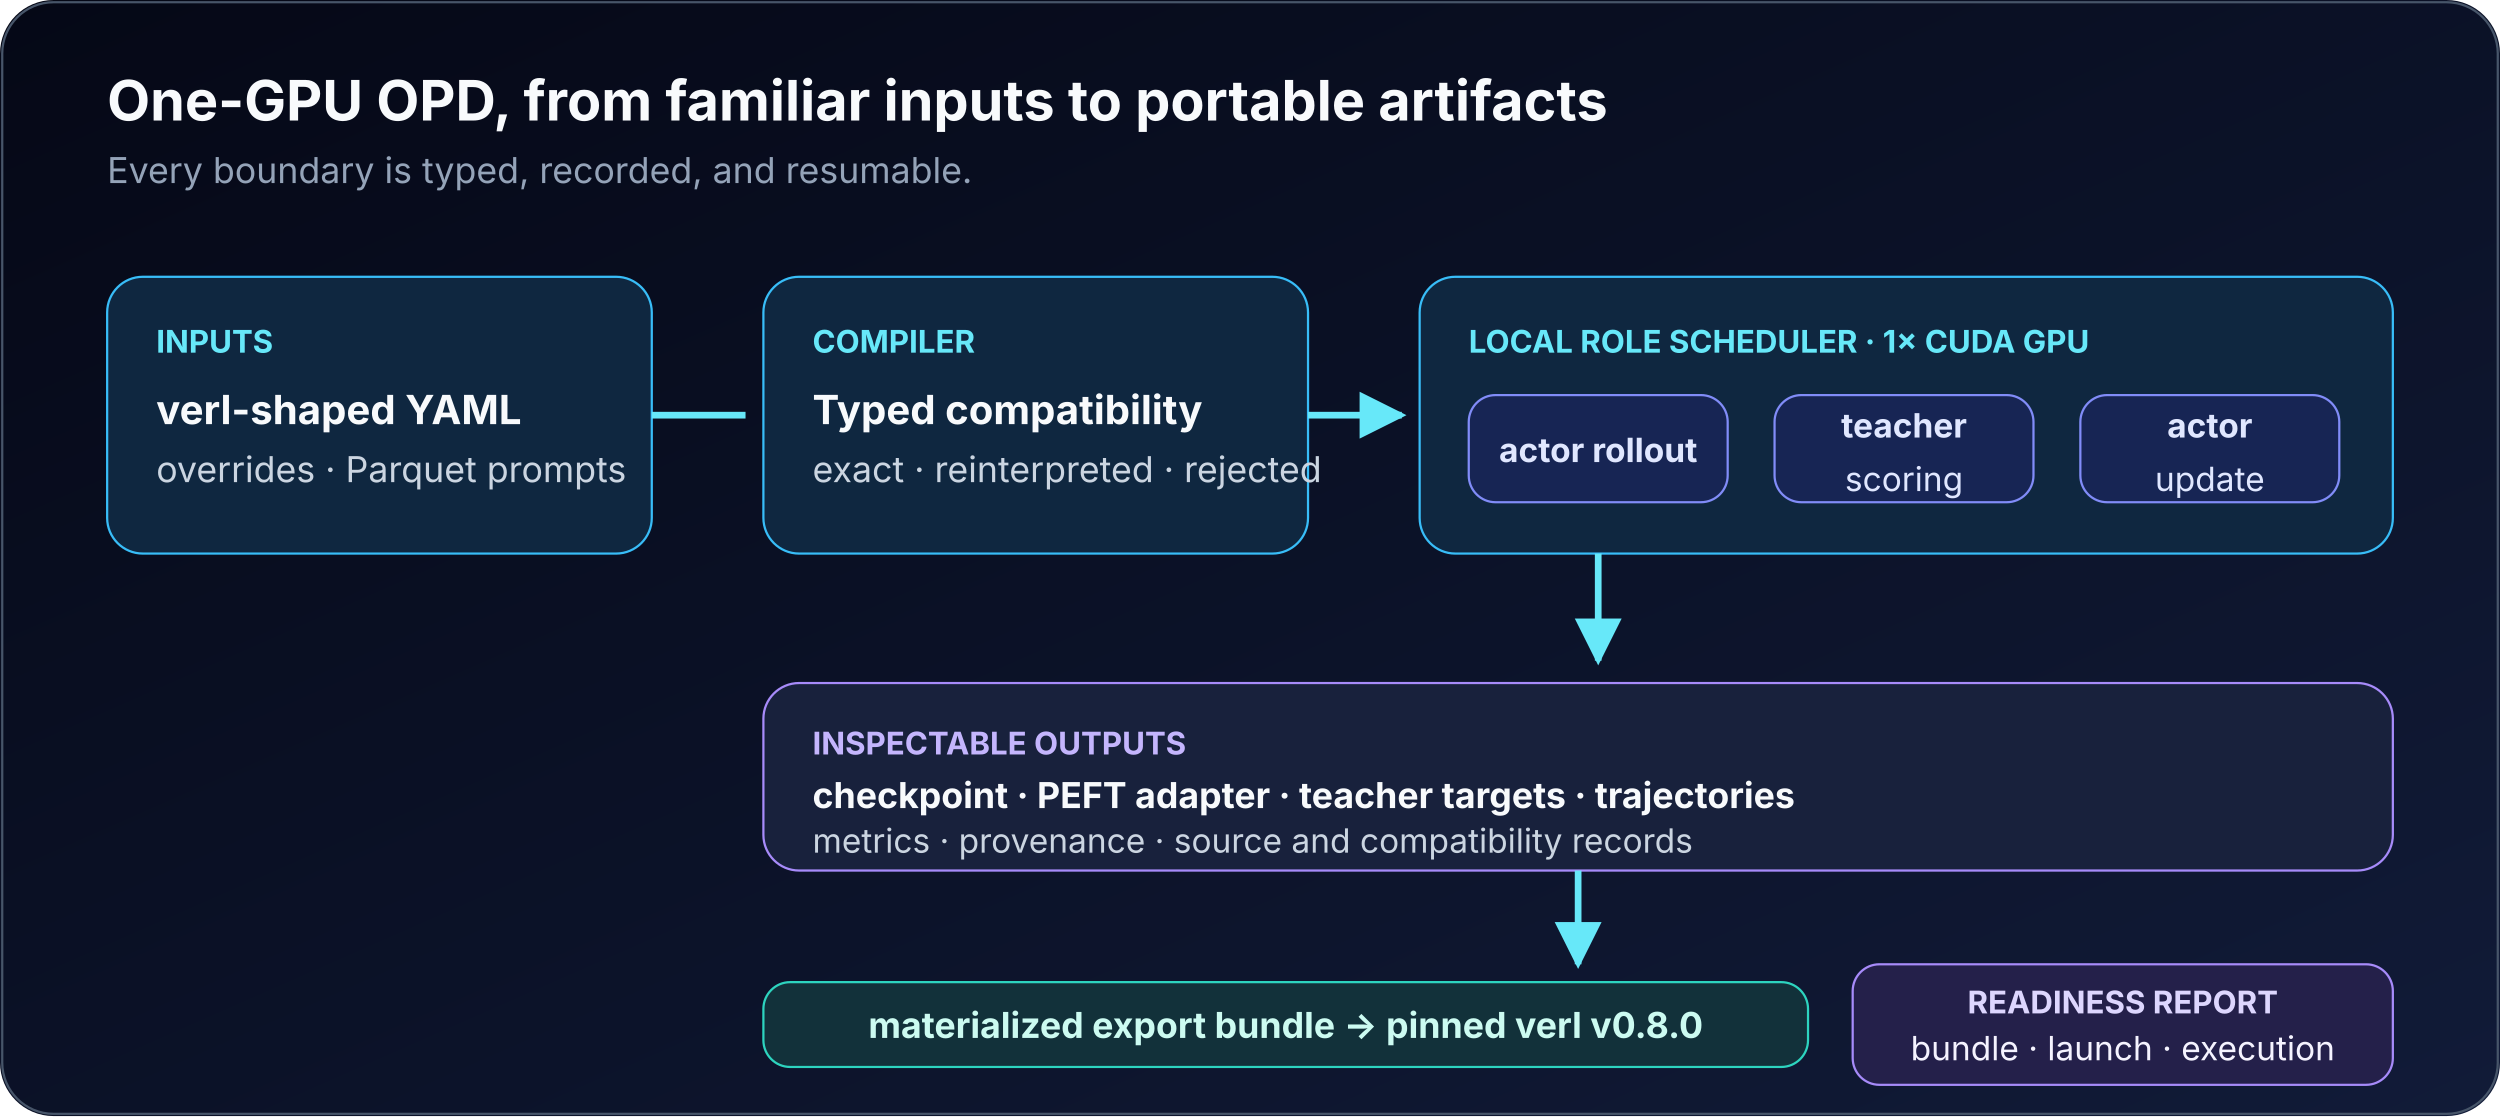
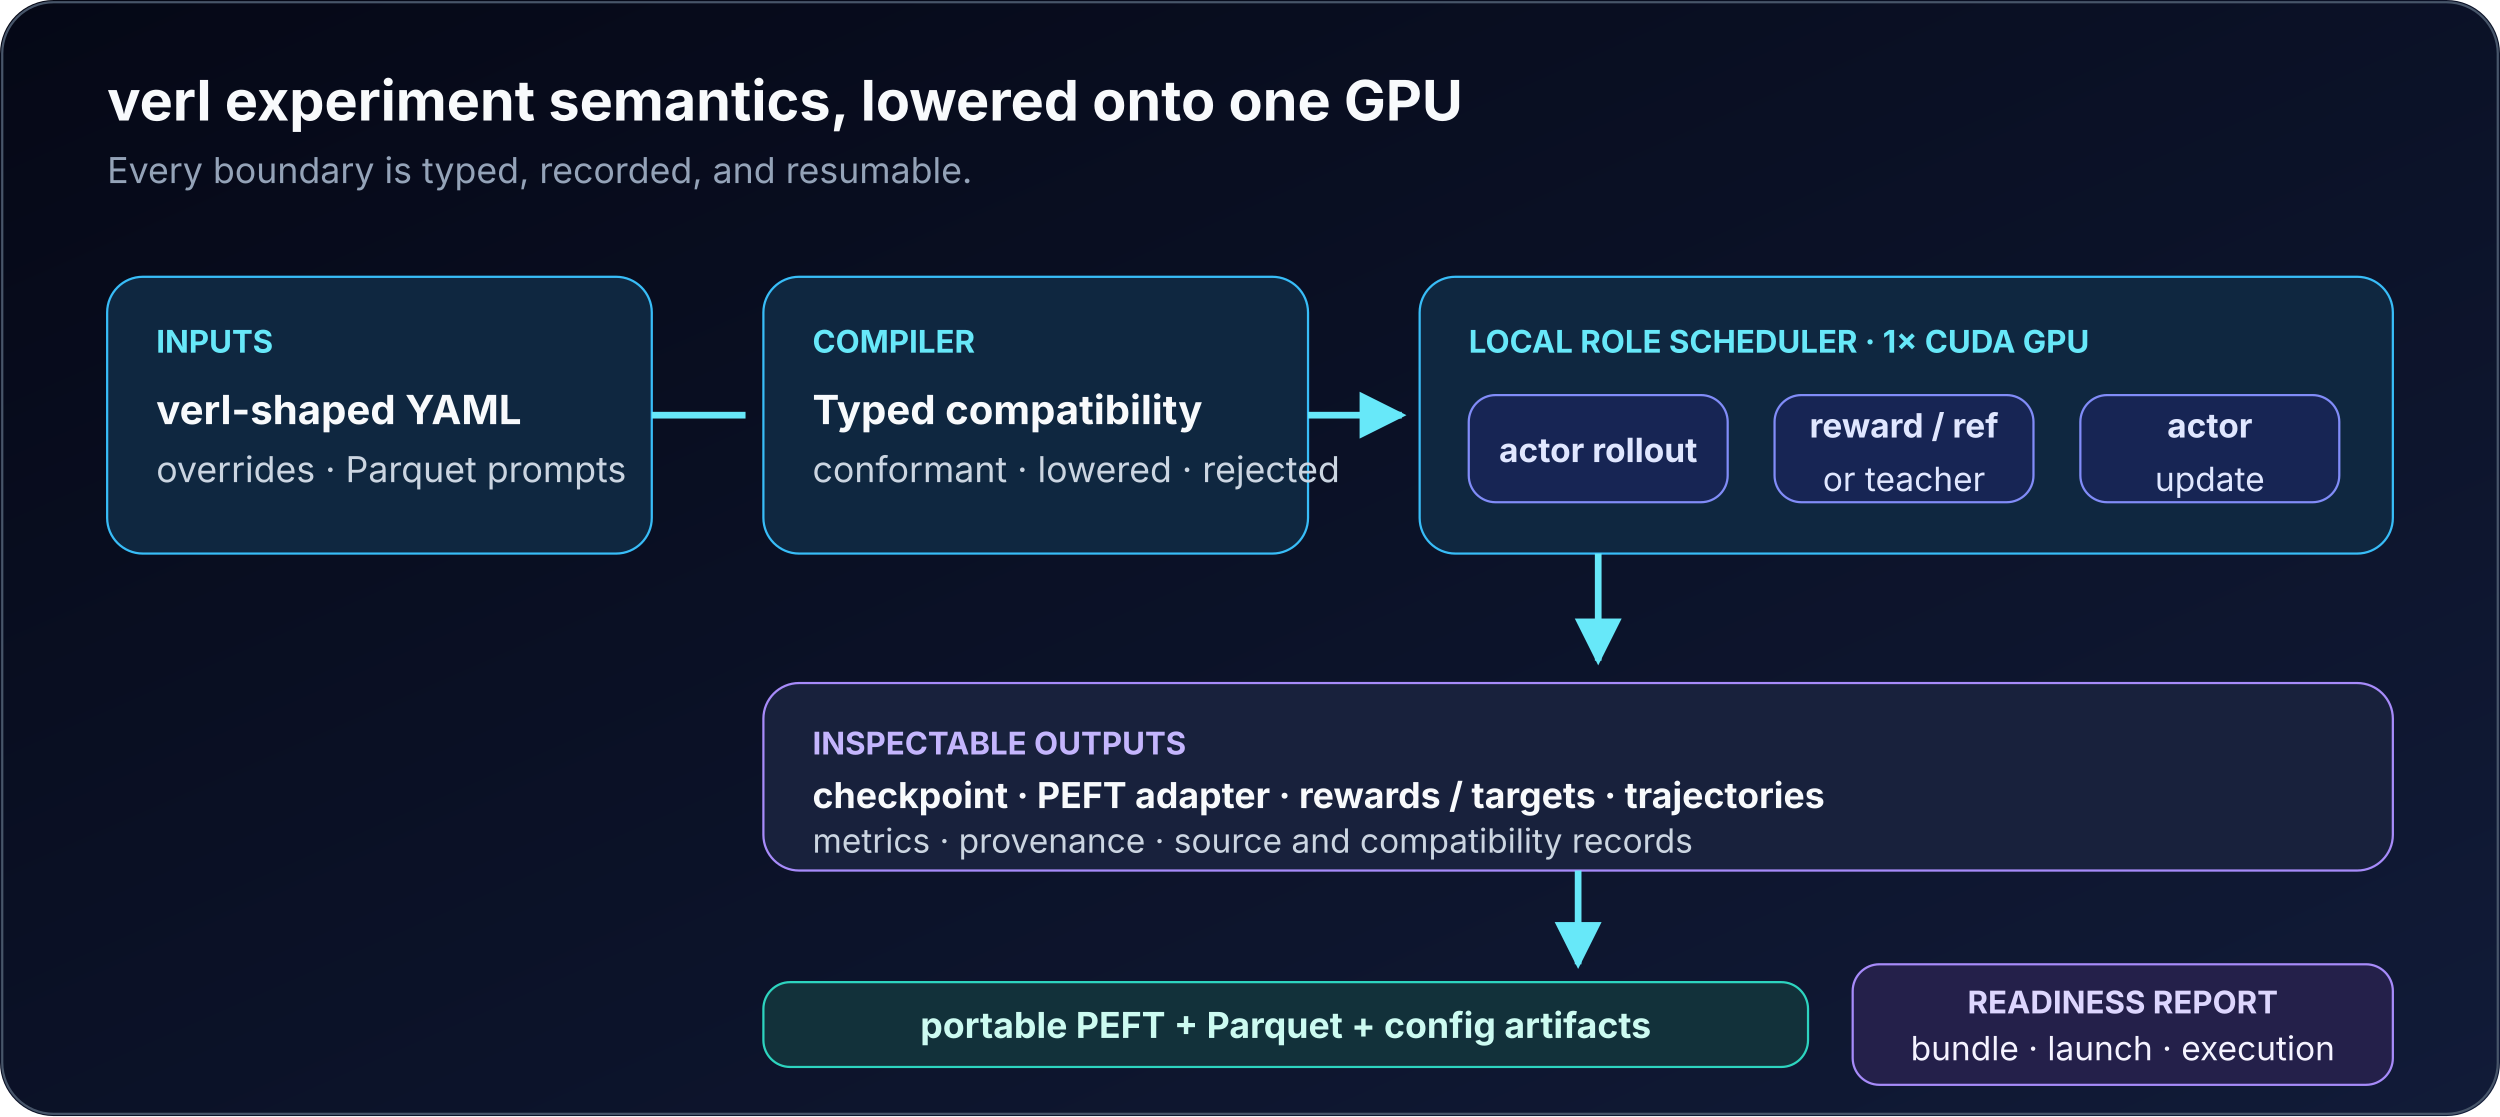
<svg xmlns="http://www.w3.org/2000/svg" viewBox="0 0 1120 500" role="img" aria-labelledby="title desc">
  <defs>
    <linearGradient id="bg" x1="0" y1="0" x2="1" y2="1">
      <stop stop-color="#050816" />
      <stop offset="1" stop-color="#111b38" />
    </linearGradient>
    <linearGradient id="accent" x1="0" y1="0" x2="1" y2="0">
      <stop stop-color="#22d3ee" />
      <stop offset="1" stop-color="#a78bfa" />
    </linearGradient>
    <marker id="arrow" viewBox="0 0 10 10" refX="9" refY="5" markerWidth="7" markerHeight="7" orient="auto-start-reverse">
      <path d="M0 0l10 5-10 5z" fill="#67e8f9" />
    </marker>
  </defs>
  <rect width="1120" height="500" rx="24" fill="url(#bg)" />
  <rect x="1" y="1" width="1118" height="498" rx="23" fill="none" stroke="#475569" />
  <g font-family="Inter,DejaVu Sans,Segoe UI,sans-serif">
-     <text x="48" y="54" fill="#f8fafc" font-size="25" font-weight="750">One-GPU OPD, from familiar inputs to portable artifacts</text>
+     <text x="48" y="54" fill="#f8fafc" font-size="25" font-weight="750">verl experiment semantics, lowered onto one GPU</text>
    <text x="48" y="82" fill="#94a3b8" font-size="16">Every boundary is typed, recorded, and resumable.</text>
    <g fill="#0f2740" stroke="#38bdf8">
      <rect x="48" y="124" width="244" height="124" rx="16" />
      <rect x="342" y="124" width="244" height="124" rx="16" />
      <rect x="636" y="124" width="436" height="124" rx="16" />
    </g>
    <text x="70" y="158" fill="#67e8f9" font-size="14" font-weight="700">INPUTS</text>
    <text x="70" y="190" fill="#f8fafc" font-size="18" font-weight="700">verl-shaped YAML</text>
    <text x="70" y="216" fill="#cbd5e1" font-size="16">overrides · Parquet prompts</text>
    <text x="364" y="158" fill="#67e8f9" font-size="14" font-weight="700">COMPILER</text>
    <text x="364" y="190" fill="#f8fafc" font-size="18" font-weight="700">Typed compatibility</text>
-     <text x="364" y="216" fill="#cbd5e1" font-size="16">exact · reinterpreted · rejected</text>
+     <text x="364" y="216" fill="#cbd5e1" font-size="16">conformant · lowered · rejected</text>
    <text x="658" y="158" fill="#67e8f9" font-size="14" font-weight="700">LOCAL ROLE SCHEDULER · 1× CUDA GPU</text>
    <g fill="#172554" stroke="#818cf8">
      <rect x="658" y="177" width="116" height="48" rx="12" />
      <rect x="795" y="177" width="116" height="48" rx="12" />
      <rect x="932" y="177" width="116" height="48" rx="12" />
    </g>
    <text x="716" y="207" text-anchor="middle" fill="#e0e7ff" font-size="15" font-weight="650">actor rollout</text>
-     <text x="853" y="196" text-anchor="middle" fill="#e0e7ff" font-size="15" font-weight="650">teacher</text>
-     <text x="853" y="220" text-anchor="middle" fill="#e0e7ff" font-size="15">scoring</text>
+     <text x="853" y="196" text-anchor="middle" fill="#e0e7ff" font-size="15" font-weight="650">reward / ref</text>
+     <text x="853" y="220" text-anchor="middle" fill="#e0e7ff" font-size="15">or teacher</text>
    <text x="990" y="196" text-anchor="middle" fill="#e0e7ff" font-size="15" font-weight="650">actor</text>
    <text x="990" y="220" text-anchor="middle" fill="#e0e7ff" font-size="15">update</text>
    <path d="M292 186h42M586 186h42" stroke="#67e8f9" stroke-width="3" marker-end="url(#arrow)" />
    <path d="M716 248v48" stroke="#67e8f9" stroke-width="3" marker-end="url(#arrow)" />
    <rect x="342" y="306" width="730" height="84" rx="16" fill="#18213c" stroke="#a78bfa" />
    <text x="364" y="338" fill="#c4b5fd" font-size="14" font-weight="700">INSPECTABLE OUTPUTS</text>
-     <text x="364" y="362" fill="#f8fafc" font-size="16" font-weight="650">checkpoint · PEFT adapter · teacher targets · trajectories</text>
+     <text x="364" y="362" fill="#f8fafc" font-size="16" font-weight="650">checkpoint · PEFT adapter · rewards / targets · trajectories</text>
    <text x="364" y="382" fill="#cbd5e1" font-size="15">metrics · provenance · source and compatibility records</text>
    <path d="M707 390v42" stroke="#67e8f9" stroke-width="3" marker-end="url(#arrow)" />
    <rect x="342" y="440" width="468" height="38" rx="12" fill="#12313a" stroke="#2dd4bf" />
-     <text x="576" y="465" text-anchor="middle" fill="#ccfbf1" font-size="16" font-weight="700">materialized export bundle → pinned verl v0.8.0</text>
+     <text x="576" y="465" text-anchor="middle" fill="#ccfbf1" font-size="16" font-weight="700">portable PEFT + Parquet + config artifacts</text>
    <rect x="830" y="432" width="242" height="54" rx="12" fill="#24204a" stroke="#a78bfa" />
    <text x="951" y="454" text-anchor="middle" fill="#ddd6fe" font-size="14" font-weight="750">READINESS REPORT</text>
    <text x="951" y="475" text-anchor="middle" fill="#f5f3ff" font-size="15">bundle · launch · execution</text>
  </g>
</svg>
